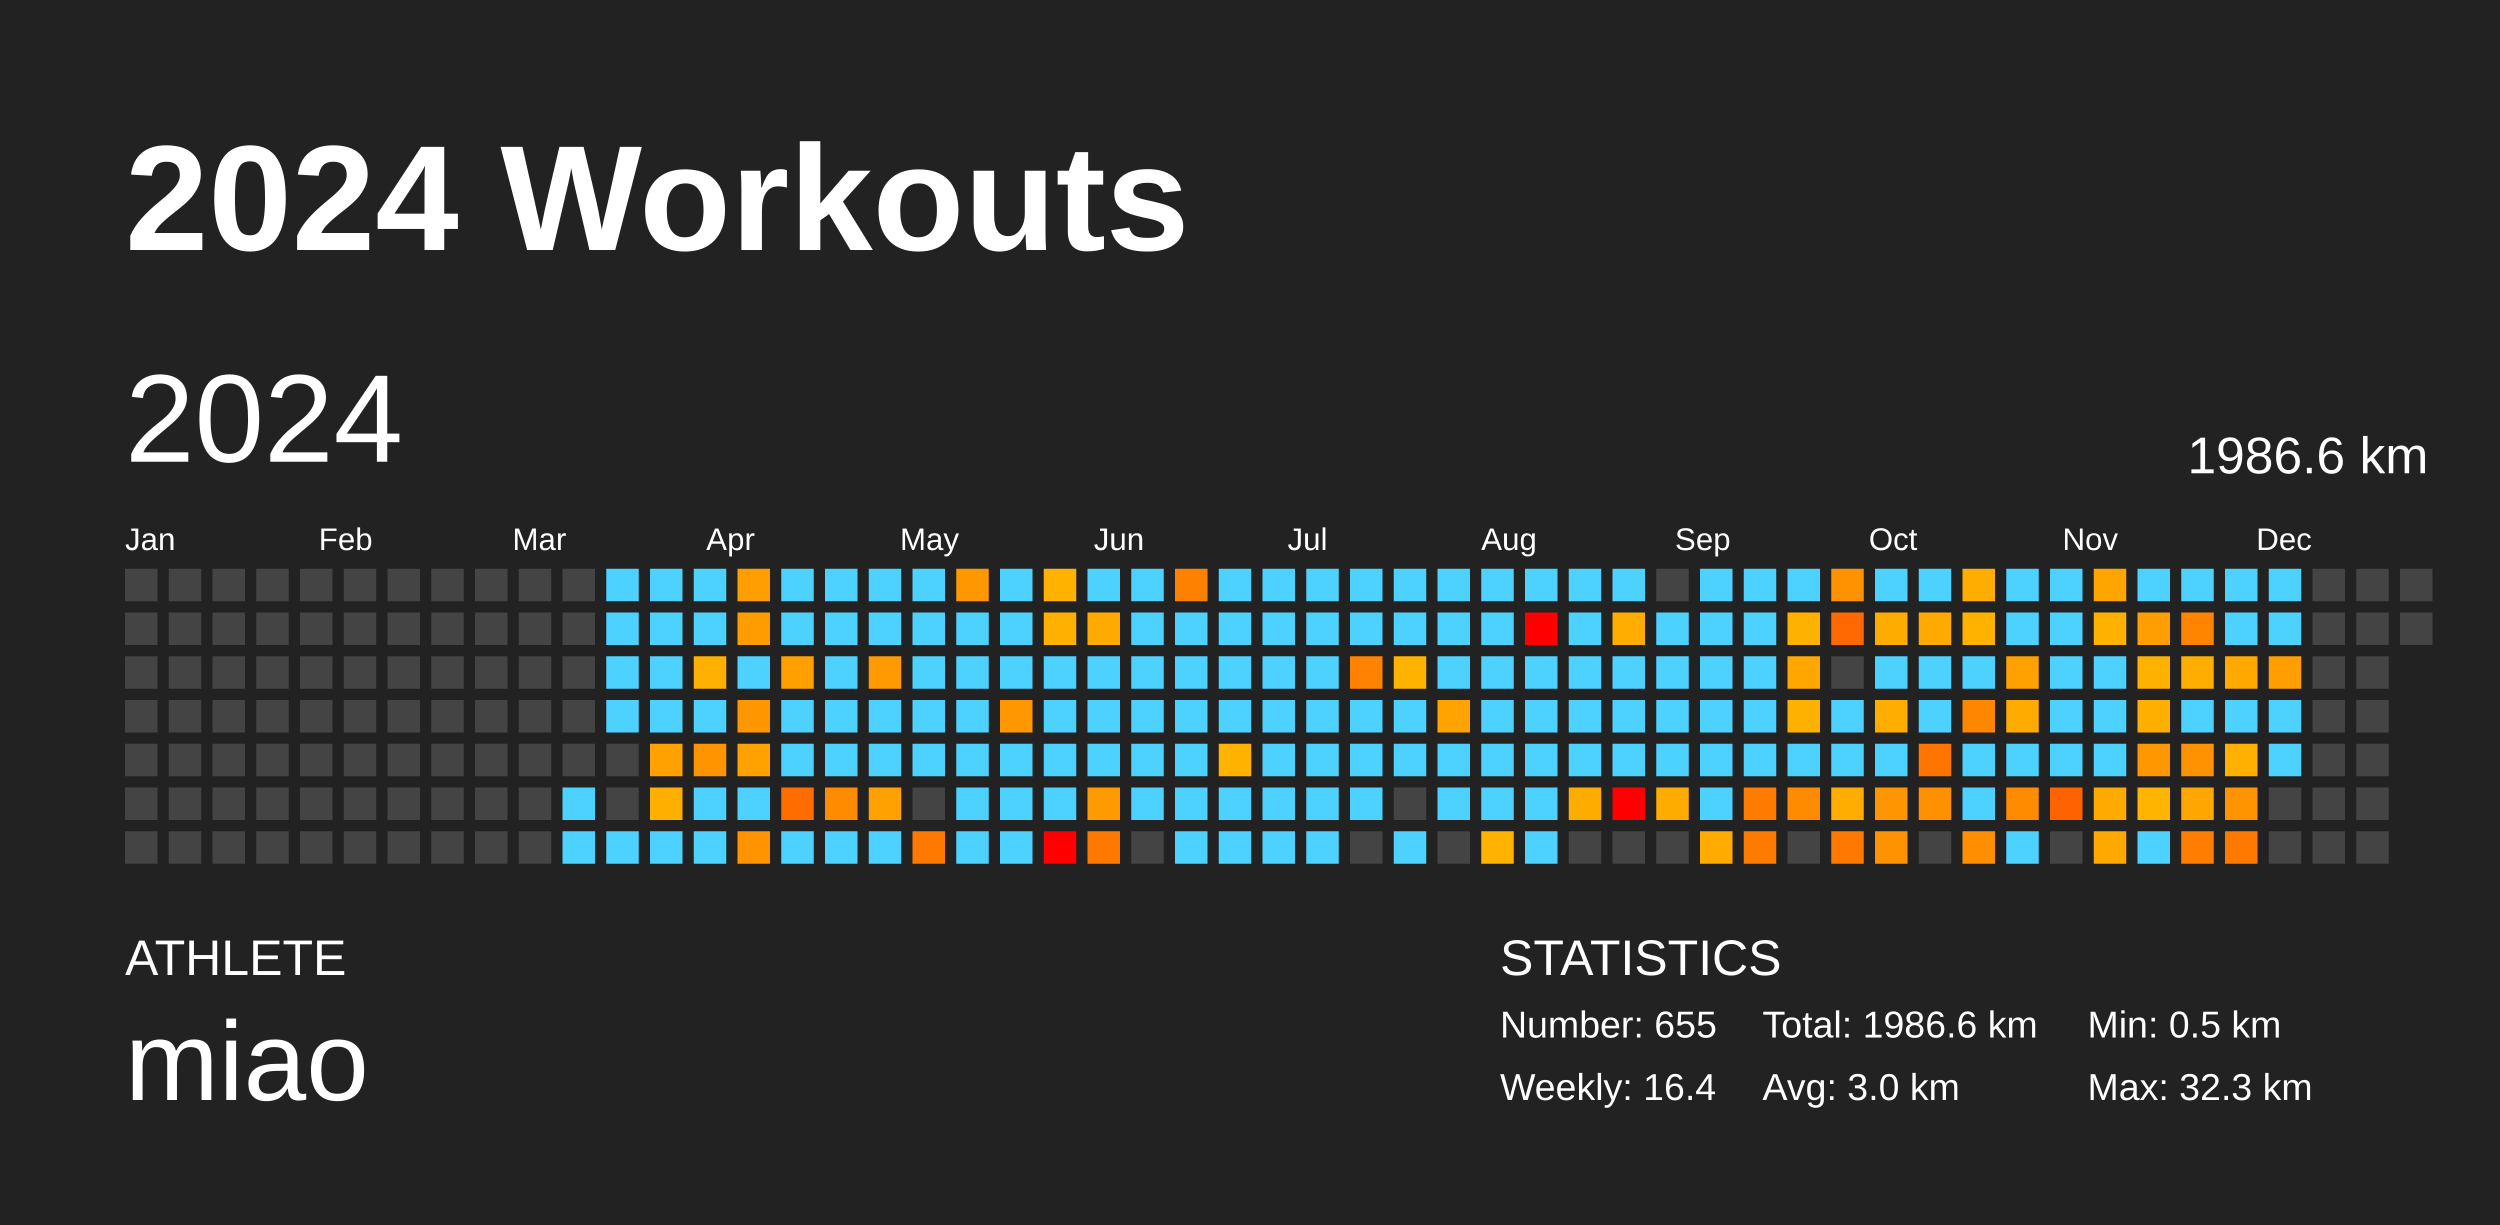
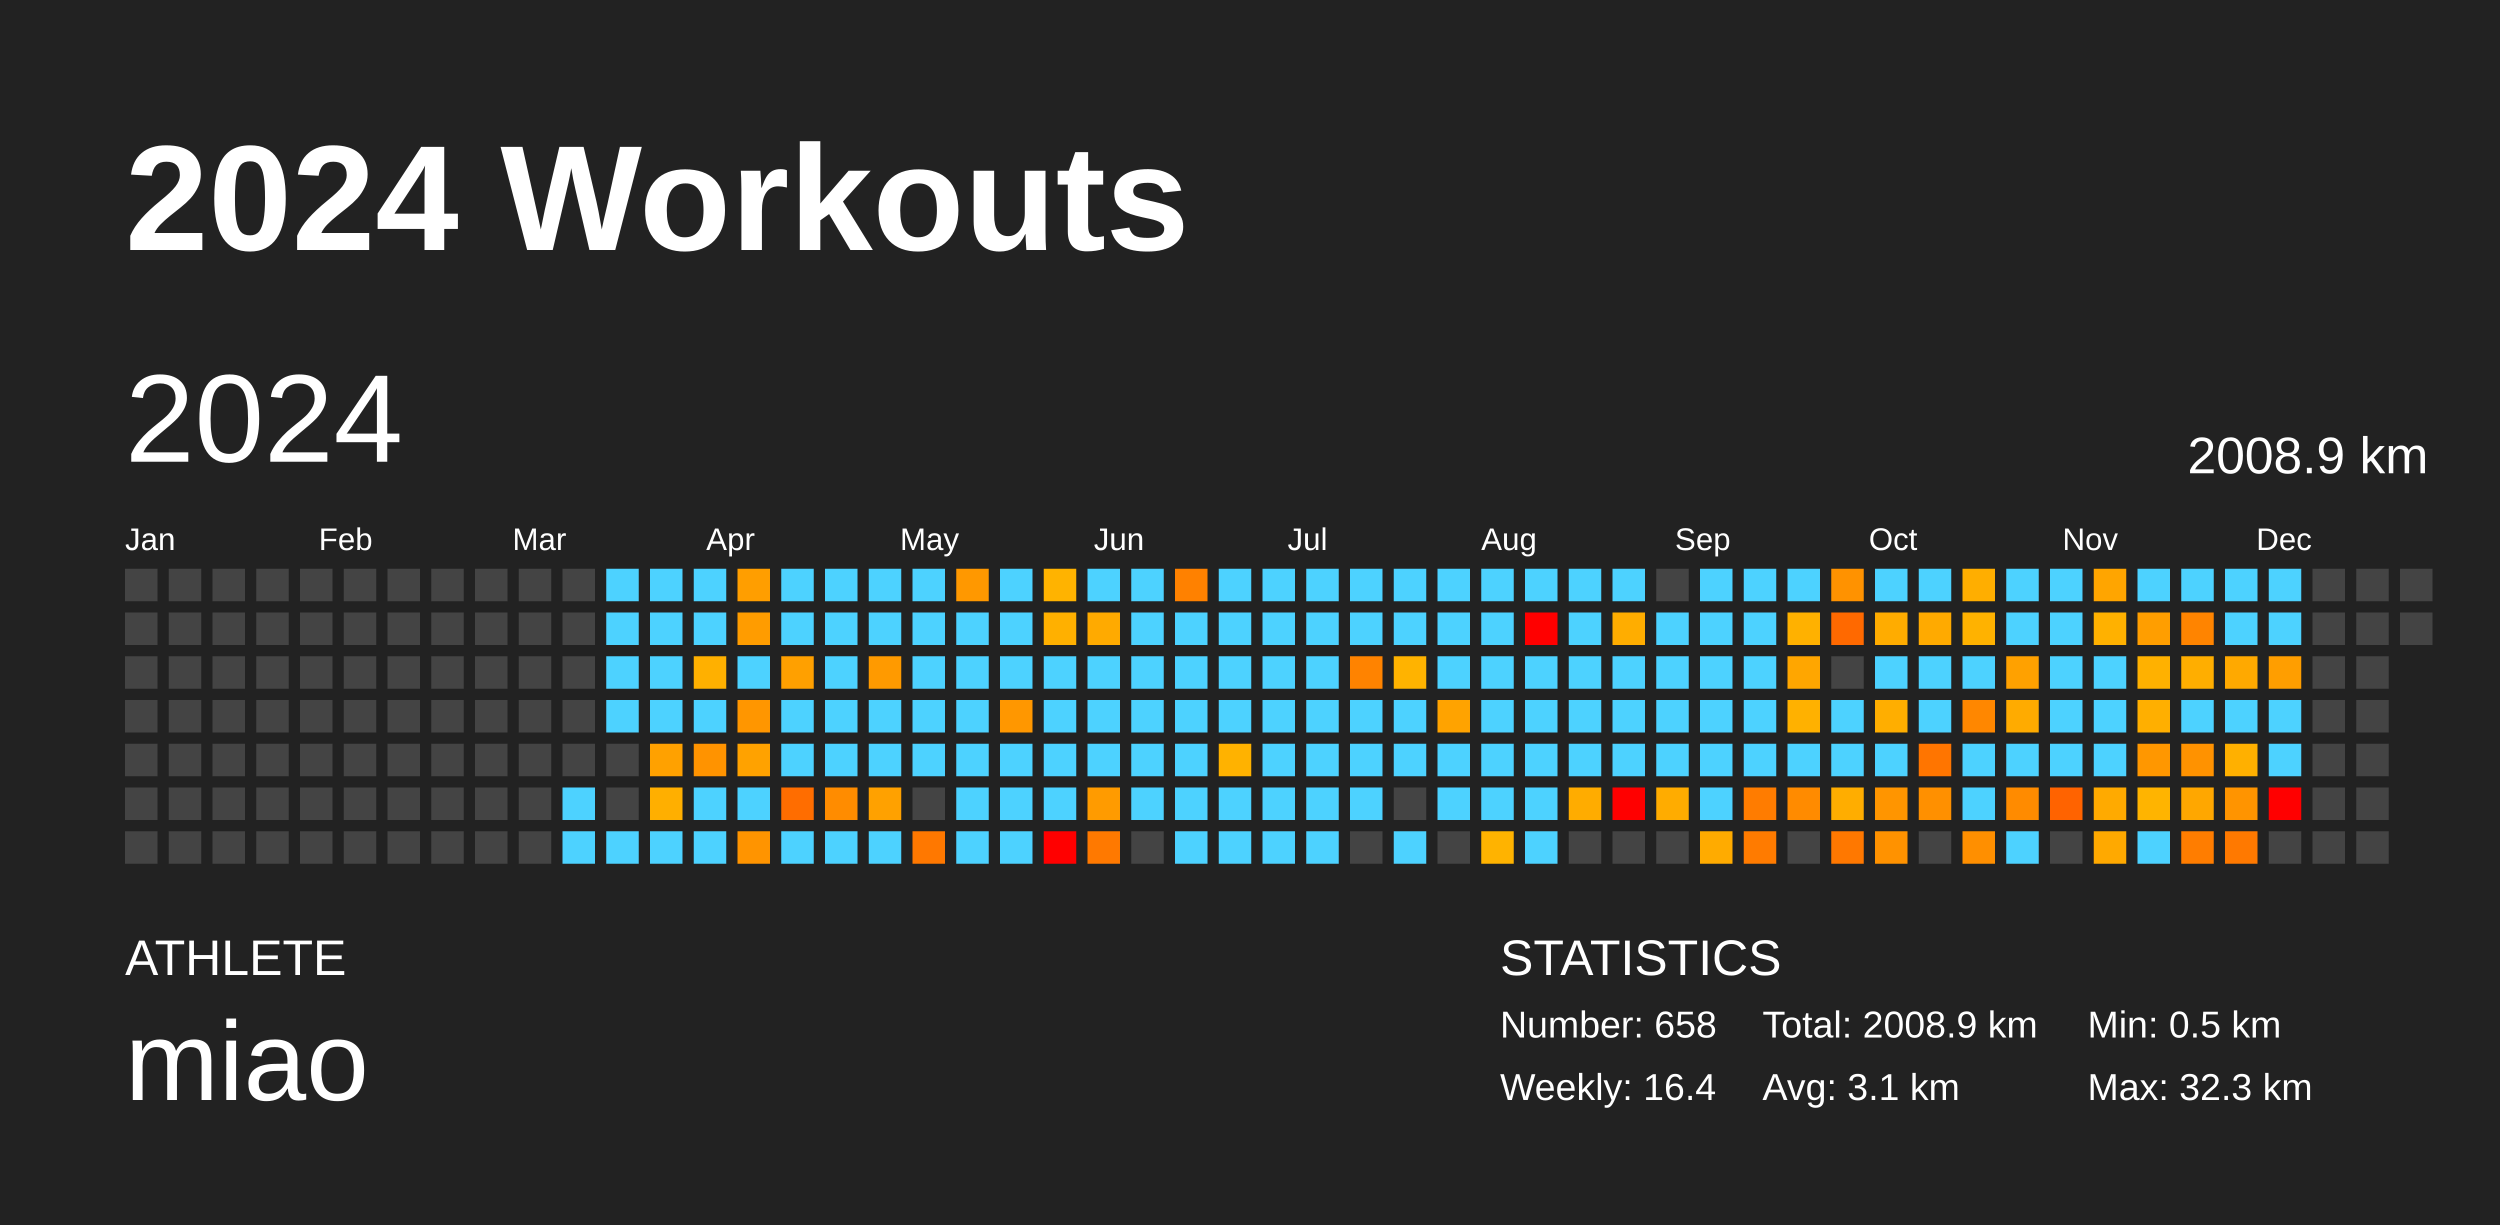
<svg xmlns="http://www.w3.org/2000/svg" baseProfile="full" height="98mm" version="1.1" viewBox="0,0,200,98" width="200mm">
  <defs />
  <rect fill="#222222" height="98" width="200" x="0" y="0" />
  <text fill="#FFFFFF" style="font-size:12px; font-family:Arial; font-weight:bold;" x="10" y="20">2024 Workouts</text>
  <text fill="#FFFFFF" style="font-size:4px; font-family:Arial" x="10" y="78">ATHLETE</text>
  <text fill="#FFFFFF" style="font-size:9px; font-family:Arial" x="10" y="88">miao</text>
  <text fill="#FFFFFF" style="font-size:4px; font-family:Arial" x="120" y="78">STATISTICS</text>
-   <text fill="#FFFFFF" style="font-size:3px; font-family:Arial" x="120" y="83">Number: 655</text>
+   <text fill="#FFFFFF" style="font-size:3px; font-family:Arial" x="120" y="83">Number: 658</text>
  <text fill="#FFFFFF" style="font-size:3px; font-family:Arial" x="120" y="88">Weekly: 16.4</text>
-   <text fill="#FFFFFF" style="font-size:3px; font-family:Arial" x="141" y="83">Total: 1986.6 km</text>
-   <text fill="#FFFFFF" style="font-size:3px; font-family:Arial" x="141" y="88">Avg: 3.0 km</text>
+   <text fill="#FFFFFF" style="font-size:3px; font-family:Arial" x="141" y="83">Total: 2008.9 km</text>
+   <text fill="#FFFFFF" style="font-size:3px; font-family:Arial" x="141" y="88">Avg: 3.1 km</text>
  <text fill="#FFFFFF" style="font-size:3px; font-family:Arial" x="167" y="83">Min: 0.5 km</text>
  <text fill="#FFFFFF" style="font-size:3px; font-family:Arial" x="167" y="88">Max: 32.3 km</text>
  <text dominant-baseline="hanging" fill="#FFFFFF" style="font-size:10.0px; font-family:Arial;" x="10" y="30">2024</text>
-   <text dominant-baseline="hanging" fill="#FFFFFF" style="font-size:4.125px; font-family:Arial;" x="175" y="35">1986.6 km</text>
+   <text dominant-baseline="hanging" fill="#FFFFFF" style="font-size:4.125px; font-family:Arial;" x="175" y="35">2008.9 km</text>
  <text fill="#FFFFFF" style="font-size:2.5px; font-family:Arial" x="10.0" y="44">Jan</text>
  <text fill="#FFFFFF" style="font-size:2.5px; font-family:Arial" x="25.5" y="44">Feb</text>
  <text fill="#FFFFFF" style="font-size:2.5px; font-family:Arial" x="41.0" y="44">Mar</text>
  <text fill="#FFFFFF" style="font-size:2.5px; font-family:Arial" x="56.5" y="44">Apr</text>
  <text fill="#FFFFFF" style="font-size:2.5px; font-family:Arial" x="72.0" y="44">May</text>
  <text fill="#FFFFFF" style="font-size:2.5px; font-family:Arial" x="87.5" y="44">Jun</text>
  <text fill="#FFFFFF" style="font-size:2.5px; font-family:Arial" x="103.0" y="44">Jul</text>
  <text fill="#FFFFFF" style="font-size:2.5px; font-family:Arial" x="118.5" y="44">Aug</text>
  <text fill="#FFFFFF" style="font-size:2.5px; font-family:Arial" x="134.0" y="44">Sep</text>
  <text fill="#FFFFFF" style="font-size:2.5px; font-family:Arial" x="149.5" y="44">Oct</text>
  <text fill="#FFFFFF" style="font-size:2.5px; font-family:Arial" x="165.0" y="44">Nov</text>
  <text fill="#FFFFFF" style="font-size:2.5px; font-family:Arial" x="180.5" y="44">Dec</text>
  <rect fill="#444444" height="2.6" width="2.6" x="10.0" y="45.5" />
  <rect fill="#444444" height="2.6" width="2.6" x="10.0" y="49.0" />
  <rect fill="#444444" height="2.6" width="2.6" x="10.0" y="52.5" />
  <rect fill="#444444" height="2.6" width="2.6" x="10.0" y="56.0" />
  <rect fill="#444444" height="2.6" width="2.6" x="10.0" y="59.5" />
  <rect fill="#444444" height="2.6" width="2.6" x="10.0" y="63.0" />
  <rect fill="#444444" height="2.6" width="2.6" x="10.0" y="66.5" />
  <rect fill="#444444" height="2.6" width="2.6" x="13.5" y="45.5" />
  <rect fill="#444444" height="2.6" width="2.6" x="13.5" y="49.0" />
  <rect fill="#444444" height="2.6" width="2.6" x="13.5" y="52.5" />
  <rect fill="#444444" height="2.6" width="2.6" x="13.5" y="56.0" />
  <rect fill="#444444" height="2.6" width="2.6" x="13.5" y="59.5" />
  <rect fill="#444444" height="2.6" width="2.6" x="13.5" y="63.0" />
  <rect fill="#444444" height="2.6" width="2.6" x="13.5" y="66.5" />
  <rect fill="#444444" height="2.6" width="2.6" x="17.0" y="45.5" />
  <rect fill="#444444" height="2.6" width="2.6" x="17.0" y="49.0" />
  <rect fill="#444444" height="2.6" width="2.6" x="17.0" y="52.5" />
  <rect fill="#444444" height="2.6" width="2.6" x="17.0" y="56.0" />
  <rect fill="#444444" height="2.6" width="2.6" x="17.0" y="59.5" />
  <rect fill="#444444" height="2.6" width="2.6" x="17.0" y="63.0" />
  <rect fill="#444444" height="2.6" width="2.6" x="17.0" y="66.5" />
  <rect fill="#444444" height="2.6" width="2.6" x="20.5" y="45.5" />
  <rect fill="#444444" height="2.6" width="2.6" x="20.5" y="49.0" />
  <rect fill="#444444" height="2.6" width="2.6" x="20.5" y="52.5" />
  <rect fill="#444444" height="2.6" width="2.6" x="20.5" y="56.0" />
  <rect fill="#444444" height="2.6" width="2.6" x="20.5" y="59.5" />
  <rect fill="#444444" height="2.6" width="2.6" x="20.5" y="63.0" />
  <rect fill="#444444" height="2.6" width="2.6" x="20.5" y="66.5" />
  <rect fill="#444444" height="2.6" width="2.6" x="24.0" y="45.5" />
  <rect fill="#444444" height="2.6" width="2.6" x="24.0" y="49.0" />
  <rect fill="#444444" height="2.6" width="2.6" x="24.0" y="52.5" />
  <rect fill="#444444" height="2.6" width="2.6" x="24.0" y="56.0" />
  <rect fill="#444444" height="2.6" width="2.6" x="24.0" y="59.5" />
  <rect fill="#444444" height="2.6" width="2.6" x="24.0" y="63.0" />
  <rect fill="#444444" height="2.6" width="2.6" x="24.0" y="66.5" />
  <rect fill="#444444" height="2.6" width="2.6" x="27.5" y="45.5" />
  <rect fill="#444444" height="2.6" width="2.6" x="27.5" y="49.0" />
  <rect fill="#444444" height="2.6" width="2.6" x="27.5" y="52.5" />
  <rect fill="#444444" height="2.6" width="2.6" x="27.5" y="56.0" />
  <rect fill="#444444" height="2.6" width="2.6" x="27.5" y="59.5" />
  <rect fill="#444444" height="2.6" width="2.6" x="27.5" y="63.0" />
  <rect fill="#444444" height="2.6" width="2.6" x="27.5" y="66.5" />
  <rect fill="#444444" height="2.6" width="2.6" x="31.0" y="45.5" />
  <rect fill="#444444" height="2.6" width="2.6" x="31.0" y="49.0" />
  <rect fill="#444444" height="2.6" width="2.6" x="31.0" y="52.5" />
  <rect fill="#444444" height="2.6" width="2.6" x="31.0" y="56.0" />
  <rect fill="#444444" height="2.6" width="2.6" x="31.0" y="59.5" />
  <rect fill="#444444" height="2.6" width="2.6" x="31.0" y="63.0" />
  <rect fill="#444444" height="2.6" width="2.6" x="31.0" y="66.5" />
  <rect fill="#444444" height="2.6" width="2.6" x="34.5" y="45.5" />
  <rect fill="#444444" height="2.6" width="2.6" x="34.5" y="49.0" />
  <rect fill="#444444" height="2.6" width="2.6" x="34.5" y="52.5" />
  <rect fill="#444444" height="2.6" width="2.6" x="34.5" y="56.0" />
  <rect fill="#444444" height="2.6" width="2.6" x="34.5" y="59.5" />
  <rect fill="#444444" height="2.6" width="2.6" x="34.5" y="63.0" />
  <rect fill="#444444" height="2.6" width="2.6" x="34.5" y="66.5" />
  <rect fill="#444444" height="2.6" width="2.6" x="38.0" y="45.5" />
  <rect fill="#444444" height="2.6" width="2.6" x="38.0" y="49.0" />
  <rect fill="#444444" height="2.6" width="2.6" x="38.0" y="52.5" />
  <rect fill="#444444" height="2.6" width="2.6" x="38.0" y="56.0" />
  <rect fill="#444444" height="2.6" width="2.6" x="38.0" y="59.5" />
  <rect fill="#444444" height="2.6" width="2.6" x="38.0" y="63.0" />
  <rect fill="#444444" height="2.6" width="2.6" x="38.0" y="66.5" />
  <rect fill="#444444" height="2.6" width="2.6" x="41.5" y="45.5" />
  <rect fill="#444444" height="2.6" width="2.6" x="41.5" y="49.0" />
  <rect fill="#444444" height="2.6" width="2.6" x="41.5" y="52.5" />
  <rect fill="#444444" height="2.6" width="2.6" x="41.5" y="56.0" />
  <rect fill="#444444" height="2.6" width="2.6" x="41.5" y="59.5" />
  <rect fill="#444444" height="2.6" width="2.6" x="41.5" y="63.0" />
  <rect fill="#444444" height="2.6" width="2.6" x="41.5" y="66.5" />
  <rect fill="#444444" height="2.6" width="2.6" x="45.0" y="45.5" />
  <rect fill="#444444" height="2.6" width="2.6" x="45.0" y="49.0" />
  <rect fill="#444444" height="2.6" width="2.6" x="45.0" y="52.5" />
  <rect fill="#444444" height="2.6" width="2.6" x="45.0" y="56.0" />
  <rect fill="#444444" height="2.6" width="2.6" x="45.0" y="59.5" />
  <rect fill="#4dd2ff" height="2.6" width="2.6" x="45.0" y="63.0" />
  <rect fill="#4dd2ff" height="2.6" width="2.6" x="45.0" y="66.5" />
  <rect fill="#4dd2ff" height="2.6" width="2.6" x="48.5" y="45.5" />
  <rect fill="#4dd2ff" height="2.6" width="2.6" x="48.5" y="49.0" />
  <rect fill="#4dd2ff" height="2.6" width="2.6" x="48.5" y="52.5" />
  <rect fill="#4dd2ff" height="2.6" width="2.6" x="48.5" y="56.0" />
  <rect fill="#444444" height="2.6" width="2.6" x="48.5" y="59.5" />
  <rect fill="#444444" height="2.6" width="2.6" x="48.5" y="63.0" />
  <rect fill="#4dd2ff" height="2.6" width="2.6" x="48.5" y="66.5" />
  <rect fill="#4dd2ff" height="2.6" width="2.6" x="52.0" y="45.5" />
  <rect fill="#4dd2ff" height="2.6" width="2.6" x="52.0" y="49.0" />
  <rect fill="#4dd2ff" height="2.6" width="2.6" x="52.0" y="52.5" />
  <rect fill="#4dd2ff" height="2.6" width="2.6" x="52.0" y="56.0" />
  <rect fill="#ffa100" height="2.6" width="2.6" x="52.0" y="59.5" />
  <rect fill="#ffaf00" height="2.6" width="2.6" x="52.0" y="63.0" />
  <rect fill="#4dd2ff" height="2.6" width="2.6" x="52.0" y="66.5" />
  <rect fill="#4dd2ff" height="2.6" width="2.6" x="55.5" y="45.5" />
  <rect fill="#4dd2ff" height="2.6" width="2.6" x="55.5" y="49.0" />
  <rect fill="#ffb000" height="2.6" width="2.6" x="55.5" y="52.5" />
  <rect fill="#4dd2ff" height="2.6" width="2.6" x="55.5" y="56.0" />
  <rect fill="#ff9300" height="2.6" width="2.6" x="55.5" y="59.5" />
  <rect fill="#4dd2ff" height="2.6" width="2.6" x="55.5" y="63.0" />
  <rect fill="#4dd2ff" height="2.6" width="2.6" x="55.5" y="66.5" />
  <rect fill="#ff9e00" height="2.6" width="2.6" x="59.0" y="45.5" />
  <rect fill="#ff9c00" height="2.6" width="2.6" x="59.0" y="49.0" />
  <rect fill="#4dd2ff" height="2.6" width="2.6" x="59.0" y="52.5" />
  <rect fill="#ff9600" height="2.6" width="2.6" x="59.0" y="56.0" />
  <rect fill="#ffa200" height="2.6" width="2.6" x="59.0" y="59.5" />
  <rect fill="#4dd2ff" height="2.6" width="2.6" x="59.0" y="63.0" />
  <rect fill="#ff9400" height="2.6" width="2.6" x="59.0" y="66.5" />
  <rect fill="#4dd2ff" height="2.6" width="2.6" x="62.5" y="45.5" />
  <rect fill="#4dd2ff" height="2.6" width="2.6" x="62.5" y="49.0" />
  <rect fill="#ffa000" height="2.6" width="2.6" x="62.5" y="52.5" />
  <rect fill="#4dd2ff" height="2.6" width="2.6" x="62.5" y="56.0" />
  <rect fill="#4dd2ff" height="2.6" width="2.6" x="62.5" y="59.5" />
  <rect fill="#ff6d00" height="2.6" width="2.6" x="62.5" y="63.0" />
  <rect fill="#4dd2ff" height="2.6" width="2.6" x="62.5" y="66.5" />
  <rect fill="#4dd2ff" height="2.6" width="2.6" x="66.0" y="45.5" />
  <rect fill="#4dd2ff" height="2.6" width="2.6" x="66.0" y="49.0" />
  <rect fill="#4dd2ff" height="2.6" width="2.6" x="66.0" y="52.5" />
  <rect fill="#4dd2ff" height="2.6" width="2.6" x="66.0" y="56.0" />
  <rect fill="#4dd2ff" height="2.6" width="2.6" x="66.0" y="59.5" />
  <rect fill="#ff8c00" height="2.6" width="2.6" x="66.0" y="63.0" />
  <rect fill="#4dd2ff" height="2.6" width="2.6" x="66.0" y="66.5" />
  <rect fill="#4dd2ff" height="2.6" width="2.6" x="69.5" y="45.5" />
  <rect fill="#4dd2ff" height="2.6" width="2.6" x="69.5" y="49.0" />
  <rect fill="#ff9a00" height="2.6" width="2.6" x="69.5" y="52.5" />
  <rect fill="#4dd2ff" height="2.6" width="2.6" x="69.5" y="56.0" />
  <rect fill="#4dd2ff" height="2.6" width="2.6" x="69.5" y="59.5" />
  <rect fill="#ffa100" height="2.6" width="2.6" x="69.5" y="63.0" />
  <rect fill="#4dd2ff" height="2.6" width="2.6" x="69.5" y="66.5" />
  <rect fill="#4dd2ff" height="2.6" width="2.6" x="73.0" y="45.5" />
  <rect fill="#4dd2ff" height="2.6" width="2.6" x="73.0" y="49.0" />
  <rect fill="#4dd2ff" height="2.6" width="2.6" x="73.0" y="52.5" />
  <rect fill="#4dd2ff" height="2.6" width="2.6" x="73.0" y="56.0" />
  <rect fill="#4dd2ff" height="2.6" width="2.6" x="73.0" y="59.5" />
  <rect fill="#444444" height="2.6" width="2.6" x="73.0" y="63.0" />
  <rect fill="#ff7800" height="2.6" width="2.6" x="73.0" y="66.5" />
  <rect fill="#ff9800" height="2.6" width="2.6" x="76.5" y="45.5" />
  <rect fill="#4dd2ff" height="2.6" width="2.6" x="76.5" y="49.0" />
  <rect fill="#4dd2ff" height="2.6" width="2.6" x="76.5" y="52.5" />
  <rect fill="#4dd2ff" height="2.6" width="2.6" x="76.5" y="56.0" />
  <rect fill="#4dd2ff" height="2.6" width="2.6" x="76.5" y="59.5" />
  <rect fill="#4dd2ff" height="2.6" width="2.6" x="76.5" y="63.0" />
  <rect fill="#4dd2ff" height="2.6" width="2.6" x="76.5" y="66.5" />
  <rect fill="#4dd2ff" height="2.6" width="2.6" x="80.0" y="45.5" />
  <rect fill="#4dd2ff" height="2.6" width="2.6" x="80.0" y="49.0" />
  <rect fill="#4dd2ff" height="2.6" width="2.6" x="80.0" y="52.5" />
  <rect fill="#ff9700" height="2.6" width="2.6" x="80.0" y="56.0" />
  <rect fill="#4dd2ff" height="2.6" width="2.6" x="80.0" y="59.5" />
  <rect fill="#4dd2ff" height="2.6" width="2.6" x="80.0" y="63.0" />
  <rect fill="#4dd2ff" height="2.6" width="2.6" x="80.0" y="66.5" />
  <rect fill="#ffb300" height="2.6" width="2.6" x="83.5" y="45.5" />
  <rect fill="#ffb000" height="2.6" width="2.6" x="83.5" y="49.0" />
  <rect fill="#4dd2ff" height="2.6" width="2.6" x="83.5" y="52.5" />
  <rect fill="#4dd2ff" height="2.6" width="2.6" x="83.5" y="56.0" />
  <rect fill="#4dd2ff" height="2.6" width="2.6" x="83.5" y="59.5" />
  <rect fill="#4dd2ff" height="2.6" width="2.6" x="83.5" y="63.0" />
  <rect fill="red" height="2.6" width="2.6" x="83.5" y="66.5" />
  <rect fill="#4dd2ff" height="2.6" width="2.6" x="87.0" y="45.5" />
  <rect fill="#ffaa00" height="2.6" width="2.6" x="87.0" y="49.0" />
  <rect fill="#4dd2ff" height="2.6" width="2.6" x="87.0" y="52.5" />
  <rect fill="#4dd2ff" height="2.6" width="2.6" x="87.0" y="56.0" />
  <rect fill="#4dd2ff" height="2.6" width="2.6" x="87.0" y="59.5" />
  <rect fill="#ff9b00" height="2.6" width="2.6" x="87.0" y="63.0" />
  <rect fill="#ff7900" height="2.6" width="2.6" x="87.0" y="66.5" />
  <rect fill="#4dd2ff" height="2.6" width="2.6" x="90.5" y="45.5" />
  <rect fill="#4dd2ff" height="2.6" width="2.6" x="90.5" y="49.0" />
  <rect fill="#4dd2ff" height="2.6" width="2.6" x="90.5" y="52.5" />
  <rect fill="#4dd2ff" height="2.6" width="2.6" x="90.5" y="56.0" />
  <rect fill="#4dd2ff" height="2.6" width="2.6" x="90.5" y="59.5" />
  <rect fill="#4dd2ff" height="2.6" width="2.6" x="90.5" y="63.0" />
  <rect fill="#444444" height="2.6" width="2.6" x="90.5" y="66.5" />
  <rect fill="#ff8100" height="2.6" width="2.6" x="94.0" y="45.5" />
  <rect fill="#4dd2ff" height="2.6" width="2.6" x="94.0" y="49.0" />
  <rect fill="#4dd2ff" height="2.6" width="2.6" x="94.0" y="52.5" />
  <rect fill="#4dd2ff" height="2.6" width="2.6" x="94.0" y="56.0" />
  <rect fill="#4dd2ff" height="2.6" width="2.6" x="94.0" y="59.5" />
  <rect fill="#4dd2ff" height="2.6" width="2.6" x="94.0" y="63.0" />
  <rect fill="#4dd2ff" height="2.6" width="2.6" x="94.0" y="66.5" />
  <rect fill="#4dd2ff" height="2.6" width="2.6" x="97.5" y="45.5" />
  <rect fill="#4dd2ff" height="2.6" width="2.6" x="97.5" y="49.0" />
  <rect fill="#4dd2ff" height="2.6" width="2.6" x="97.5" y="52.5" />
  <rect fill="#4dd2ff" height="2.6" width="2.6" x="97.5" y="56.0" />
  <rect fill="#ffb200" height="2.6" width="2.6" x="97.5" y="59.5" />
  <rect fill="#4dd2ff" height="2.6" width="2.6" x="97.5" y="63.0" />
  <rect fill="#4dd2ff" height="2.6" width="2.6" x="97.5" y="66.5" />
  <rect fill="#4dd2ff" height="2.6" width="2.6" x="101.0" y="45.5" />
  <rect fill="#4dd2ff" height="2.6" width="2.6" x="101.0" y="49.0" />
  <rect fill="#4dd2ff" height="2.6" width="2.6" x="101.0" y="52.5" />
  <rect fill="#4dd2ff" height="2.6" width="2.6" x="101.0" y="56.0" />
  <rect fill="#4dd2ff" height="2.6" width="2.6" x="101.0" y="59.5" />
  <rect fill="#4dd2ff" height="2.6" width="2.6" x="101.0" y="63.0" />
  <rect fill="#4dd2ff" height="2.6" width="2.6" x="101.0" y="66.5" />
  <rect fill="#4dd2ff" height="2.6" width="2.6" x="104.5" y="45.5" />
  <rect fill="#4dd2ff" height="2.6" width="2.6" x="104.5" y="49.0" />
  <rect fill="#4dd2ff" height="2.6" width="2.6" x="104.5" y="52.5" />
  <rect fill="#4dd2ff" height="2.6" width="2.6" x="104.5" y="56.0" />
  <rect fill="#4dd2ff" height="2.6" width="2.6" x="104.5" y="59.5" />
  <rect fill="#4dd2ff" height="2.6" width="2.6" x="104.5" y="63.0" />
  <rect fill="#4dd2ff" height="2.6" width="2.6" x="104.5" y="66.5" />
  <rect fill="#4dd2ff" height="2.6" width="2.6" x="108.0" y="45.5" />
  <rect fill="#4dd2ff" height="2.6" width="2.6" x="108.0" y="49.0" />
  <rect fill="#ff8300" height="2.6" width="2.6" x="108.0" y="52.5" />
  <rect fill="#4dd2ff" height="2.6" width="2.6" x="108.0" y="56.0" />
  <rect fill="#4dd2ff" height="2.6" width="2.6" x="108.0" y="59.5" />
  <rect fill="#4dd2ff" height="2.6" width="2.6" x="108.0" y="63.0" />
  <rect fill="#444444" height="2.6" width="2.6" x="108.0" y="66.5" />
  <rect fill="#4dd2ff" height="2.6" width="2.6" x="111.5" y="45.5" />
  <rect fill="#4dd2ff" height="2.6" width="2.6" x="111.5" y="49.0" />
  <rect fill="#ffb300" height="2.6" width="2.6" x="111.5" y="52.5" />
  <rect fill="#4dd2ff" height="2.6" width="2.6" x="111.5" y="56.0" />
  <rect fill="#4dd2ff" height="2.6" width="2.6" x="111.5" y="59.5" />
  <rect fill="#444444" height="2.6" width="2.6" x="111.5" y="63.0" />
  <rect fill="#4dd2ff" height="2.6" width="2.6" x="111.5" y="66.5" />
  <rect fill="#4dd2ff" height="2.6" width="2.6" x="115.0" y="45.5" />
  <rect fill="#4dd2ff" height="2.6" width="2.6" x="115.0" y="49.0" />
  <rect fill="#4dd2ff" height="2.6" width="2.6" x="115.0" y="52.5" />
  <rect fill="#ffa300" height="2.6" width="2.6" x="115.0" y="56.0" />
  <rect fill="#4dd2ff" height="2.6" width="2.6" x="115.0" y="59.5" />
  <rect fill="#4dd2ff" height="2.6" width="2.6" x="115.0" y="63.0" />
  <rect fill="#444444" height="2.6" width="2.6" x="115.0" y="66.5" />
  <rect fill="#4dd2ff" height="2.6" width="2.6" x="118.5" y="45.5" />
  <rect fill="#4dd2ff" height="2.6" width="2.6" x="118.5" y="49.0" />
  <rect fill="#4dd2ff" height="2.6" width="2.6" x="118.5" y="52.5" />
  <rect fill="#4dd2ff" height="2.6" width="2.6" x="118.5" y="56.0" />
  <rect fill="#4dd2ff" height="2.6" width="2.6" x="118.5" y="59.5" />
  <rect fill="#4dd2ff" height="2.6" width="2.6" x="118.5" y="63.0" />
  <rect fill="#ffb300" height="2.6" width="2.6" x="118.5" y="66.5" />
  <rect fill="#4dd2ff" height="2.6" width="2.6" x="122.0" y="45.5" />
  <rect fill="red" height="2.6" width="2.6" x="122.0" y="49.0" />
  <rect fill="#4dd2ff" height="2.6" width="2.6" x="122.0" y="52.5" />
  <rect fill="#4dd2ff" height="2.6" width="2.6" x="122.0" y="56.0" />
  <rect fill="#4dd2ff" height="2.6" width="2.6" x="122.0" y="59.5" />
  <rect fill="#4dd2ff" height="2.6" width="2.6" x="122.0" y="63.0" />
  <rect fill="#4dd2ff" height="2.6" width="2.6" x="122.0" y="66.5" />
  <rect fill="#4dd2ff" height="2.6" width="2.6" x="125.5" y="45.5" />
  <rect fill="#4dd2ff" height="2.6" width="2.6" x="125.5" y="49.0" />
  <rect fill="#4dd2ff" height="2.6" width="2.6" x="125.5" y="52.5" />
  <rect fill="#4dd2ff" height="2.6" width="2.6" x="125.5" y="56.0" />
  <rect fill="#4dd2ff" height="2.6" width="2.6" x="125.5" y="59.5" />
  <rect fill="#ffac00" height="2.6" width="2.6" x="125.5" y="63.0" />
  <rect fill="#444444" height="2.6" width="2.6" x="125.5" y="66.5" />
  <rect fill="#4dd2ff" height="2.6" width="2.6" x="129.0" y="45.5" />
  <rect fill="#ffad00" height="2.6" width="2.6" x="129.0" y="49.0" />
  <rect fill="#4dd2ff" height="2.6" width="2.6" x="129.0" y="52.5" />
  <rect fill="#4dd2ff" height="2.6" width="2.6" x="129.0" y="56.0" />
  <rect fill="#4dd2ff" height="2.6" width="2.6" x="129.0" y="59.5" />
  <rect fill="red" height="2.6" width="2.6" x="129.0" y="63.0" />
  <rect fill="#444444" height="2.6" width="2.6" x="129.0" y="66.5" />
  <rect fill="#444444" height="2.6" width="2.6" x="132.5" y="45.5" />
  <rect fill="#4dd2ff" height="2.6" width="2.6" x="132.5" y="49.0" />
  <rect fill="#4dd2ff" height="2.6" width="2.6" x="132.5" y="52.5" />
  <rect fill="#4dd2ff" height="2.6" width="2.6" x="132.5" y="56.0" />
  <rect fill="#4dd2ff" height="2.6" width="2.6" x="132.5" y="59.5" />
  <rect fill="#ffac00" height="2.6" width="2.6" x="132.5" y="63.0" />
  <rect fill="#444444" height="2.6" width="2.6" x="132.5" y="66.5" />
  <rect fill="#4dd2ff" height="2.6" width="2.6" x="136.0" y="45.5" />
  <rect fill="#4dd2ff" height="2.6" width="2.6" x="136.0" y="49.0" />
  <rect fill="#4dd2ff" height="2.6" width="2.6" x="136.0" y="52.5" />
  <rect fill="#4dd2ff" height="2.6" width="2.6" x="136.0" y="56.0" />
  <rect fill="#4dd2ff" height="2.6" width="2.6" x="136.0" y="59.5" />
  <rect fill="#4dd2ff" height="2.6" width="2.6" x="136.0" y="63.0" />
  <rect fill="#ffab00" height="2.6" width="2.6" x="136.0" y="66.5" />
  <rect fill="#4dd2ff" height="2.6" width="2.6" x="139.5" y="45.5" />
  <rect fill="#4dd2ff" height="2.6" width="2.6" x="139.5" y="49.0" />
  <rect fill="#4dd2ff" height="2.6" width="2.6" x="139.5" y="52.5" />
  <rect fill="#4dd2ff" height="2.6" width="2.6" x="139.5" y="56.0" />
  <rect fill="#4dd2ff" height="2.6" width="2.6" x="139.5" y="59.5" />
  <rect fill="#ff7c00" height="2.6" width="2.6" x="139.5" y="63.0" />
  <rect fill="#ff7b00" height="2.6" width="2.6" x="139.5" y="66.5" />
  <rect fill="#4dd2ff" height="2.6" width="2.6" x="143.0" y="45.5" />
  <rect fill="#ffb100" height="2.6" width="2.6" x="143.0" y="49.0" />
  <rect fill="#ffa600" height="2.6" width="2.6" x="143.0" y="52.5" />
  <rect fill="#ffb100" height="2.6" width="2.6" x="143.0" y="56.0" />
  <rect fill="#4dd2ff" height="2.6" width="2.6" x="143.0" y="59.5" />
  <rect fill="#ff8b00" height="2.6" width="2.6" x="143.0" y="63.0" />
  <rect fill="#444444" height="2.6" width="2.6" x="143.0" y="66.5" />
  <rect fill="#ff9200" height="2.6" width="2.6" x="146.5" y="45.5" />
  <rect fill="#ff6900" height="2.6" width="2.6" x="146.5" y="49.0" />
  <rect fill="#444444" height="2.6" width="2.6" x="146.5" y="52.5" />
  <rect fill="#4dd2ff" height="2.6" width="2.6" x="146.5" y="56.0" />
  <rect fill="#4dd2ff" height="2.6" width="2.6" x="146.5" y="59.5" />
  <rect fill="#ffad00" height="2.6" width="2.6" x="146.5" y="63.0" />
  <rect fill="#ff7800" height="2.6" width="2.6" x="146.5" y="66.5" />
  <rect fill="#4dd2ff" height="2.6" width="2.6" x="150.0" y="45.5" />
  <rect fill="#ffac00" height="2.6" width="2.6" x="150.0" y="49.0" />
  <rect fill="#4dd2ff" height="2.6" width="2.6" x="150.0" y="52.5" />
  <rect fill="#ffae00" height="2.6" width="2.6" x="150.0" y="56.0" />
  <rect fill="#4dd2ff" height="2.6" width="2.6" x="150.0" y="59.5" />
  <rect fill="#ff9500" height="2.6" width="2.6" x="150.0" y="63.0" />
  <rect fill="#ff9200" height="2.6" width="2.6" x="150.0" y="66.5" />
  <rect fill="#4dd2ff" height="2.6" width="2.6" x="153.5" y="45.5" />
  <rect fill="#ffaa00" height="2.6" width="2.6" x="153.5" y="49.0" />
  <rect fill="#4dd2ff" height="2.6" width="2.6" x="153.5" y="52.5" />
  <rect fill="#4dd2ff" height="2.6" width="2.6" x="153.5" y="56.0" />
  <rect fill="#ff7500" height="2.6" width="2.6" x="153.5" y="59.5" />
  <rect fill="#ff9000" height="2.6" width="2.6" x="153.5" y="63.0" />
  <rect fill="#444444" height="2.6" width="2.6" x="153.5" y="66.5" />
  <rect fill="#ffae00" height="2.6" width="2.6" x="157.0" y="45.5" />
  <rect fill="#ffb200" height="2.6" width="2.6" x="157.0" y="49.0" />
  <rect fill="#4dd2ff" height="2.6" width="2.6" x="157.0" y="52.5" />
  <rect fill="#ff8700" height="2.6" width="2.6" x="157.0" y="56.0" />
  <rect fill="#4dd2ff" height="2.6" width="2.6" x="157.0" y="59.5" />
  <rect fill="#4dd2ff" height="2.6" width="2.6" x="157.0" y="63.0" />
  <rect fill="#ff8f00" height="2.6" width="2.6" x="157.0" y="66.5" />
  <rect fill="#4dd2ff" height="2.6" width="2.6" x="160.5" y="45.5" />
  <rect fill="#4dd2ff" height="2.6" width="2.6" x="160.5" y="49.0" />
  <rect fill="#ffa100" height="2.6" width="2.6" x="160.5" y="52.5" />
  <rect fill="#ffab00" height="2.6" width="2.6" x="160.5" y="56.0" />
  <rect fill="#4dd2ff" height="2.6" width="2.6" x="160.5" y="59.5" />
  <rect fill="#ff8b00" height="2.6" width="2.6" x="160.5" y="63.0" />
  <rect fill="#4dd2ff" height="2.6" width="2.6" x="160.5" y="66.5" />
  <rect fill="#4dd2ff" height="2.6" width="2.6" x="164.0" y="45.5" />
  <rect fill="#4dd2ff" height="2.6" width="2.6" x="164.0" y="49.0" />
  <rect fill="#4dd2ff" height="2.6" width="2.6" x="164.0" y="52.5" />
  <rect fill="#4dd2ff" height="2.6" width="2.6" x="164.0" y="56.0" />
  <rect fill="#4dd2ff" height="2.6" width="2.6" x="164.0" y="59.5" />
  <rect fill="#ff6300" height="2.6" width="2.6" x="164.0" y="63.0" />
  <rect fill="#444444" height="2.6" width="2.6" x="164.0" y="66.5" />
  <rect fill="#ffa500" height="2.6" width="2.6" x="167.5" y="45.5" />
  <rect fill="#ffb100" height="2.6" width="2.6" x="167.5" y="49.0" />
  <rect fill="#4dd2ff" height="2.6" width="2.6" x="167.5" y="52.5" />
  <rect fill="#4dd2ff" height="2.6" width="2.6" x="167.5" y="56.0" />
  <rect fill="#4dd2ff" height="2.6" width="2.6" x="167.5" y="59.5" />
  <rect fill="#ffaa00" height="2.6" width="2.6" x="167.5" y="63.0" />
  <rect fill="#ffa900" height="2.6" width="2.6" x="167.5" y="66.5" />
  <rect fill="#4dd2ff" height="2.6" width="2.6" x="171.0" y="45.5" />
  <rect fill="#ff9e00" height="2.6" width="2.6" x="171.0" y="49.0" />
  <rect fill="#ffb100" height="2.6" width="2.6" x="171.0" y="52.5" />
  <rect fill="#ffaf00" height="2.6" width="2.6" x="171.0" y="56.0" />
  <rect fill="#ff9700" height="2.6" width="2.6" x="171.0" y="59.5" />
  <rect fill="#ffb400" height="2.6" width="2.6" x="171.0" y="63.0" />
  <rect fill="#4dd2ff" height="2.6" width="2.6" x="171.0" y="66.5" />
  <rect fill="#4dd2ff" height="2.6" width="2.6" x="174.5" y="45.5" />
  <rect fill="#ff8400" height="2.6" width="2.6" x="174.5" y="49.0" />
  <rect fill="#ffae00" height="2.6" width="2.6" x="174.5" y="52.5" />
  <rect fill="#4dd2ff" height="2.6" width="2.6" x="174.5" y="56.0" />
  <rect fill="#ff9200" height="2.6" width="2.6" x="174.5" y="59.5" />
  <rect fill="#ffa700" height="2.6" width="2.6" x="174.5" y="63.0" />
  <rect fill="#ff7d00" height="2.6" width="2.6" x="174.5" y="66.5" />
  <rect fill="#4dd2ff" height="2.6" width="2.6" x="178.0" y="45.5" />
  <rect fill="#4dd2ff" height="2.6" width="2.6" x="178.0" y="49.0" />
  <rect fill="#ffa900" height="2.6" width="2.6" x="178.0" y="52.5" />
  <rect fill="#4dd2ff" height="2.6" width="2.6" x="178.0" y="56.0" />
  <rect fill="#ffb000" height="2.6" width="2.6" x="178.0" y="59.5" />
  <rect fill="#ff9400" height="2.6" width="2.6" x="178.0" y="63.0" />
  <rect fill="#ff7900" height="2.6" width="2.6" x="178.0" y="66.5" />
  <rect fill="#4dd2ff" height="2.6" width="2.6" x="181.5" y="45.5" />
  <rect fill="#4dd2ff" height="2.6" width="2.6" x="181.5" y="49.0" />
  <rect fill="#ff9e00" height="2.6" width="2.6" x="181.5" y="52.5" />
  <rect fill="#4dd2ff" height="2.6" width="2.6" x="181.5" y="56.0" />
  <rect fill="#4dd2ff" height="2.6" width="2.6" x="181.5" y="59.5" />
-   <rect fill="#444444" height="2.6" width="2.6" x="181.5" y="63.0" />
+   <rect fill="red" height="2.6" width="2.6" x="181.5" y="63.0" />
  <rect fill="#444444" height="2.6" width="2.6" x="181.5" y="66.5" />
  <rect fill="#444444" height="2.6" width="2.6" x="185.0" y="45.5" />
  <rect fill="#444444" height="2.6" width="2.6" x="185.0" y="49.0" />
  <rect fill="#444444" height="2.6" width="2.6" x="185.0" y="52.5" />
  <rect fill="#444444" height="2.6" width="2.6" x="185.0" y="56.0" />
  <rect fill="#444444" height="2.6" width="2.6" x="185.0" y="59.5" />
  <rect fill="#444444" height="2.6" width="2.6" x="185.0" y="63.0" />
  <rect fill="#444444" height="2.6" width="2.6" x="185.0" y="66.5" />
  <rect fill="#444444" height="2.6" width="2.6" x="188.5" y="45.5" />
  <rect fill="#444444" height="2.6" width="2.6" x="188.5" y="49.0" />
  <rect fill="#444444" height="2.6" width="2.6" x="188.5" y="52.5" />
  <rect fill="#444444" height="2.6" width="2.6" x="188.5" y="56.0" />
  <rect fill="#444444" height="2.6" width="2.6" x="188.5" y="59.5" />
  <rect fill="#444444" height="2.6" width="2.6" x="188.5" y="63.0" />
  <rect fill="#444444" height="2.6" width="2.6" x="188.5" y="66.5" />
  <rect fill="#444444" height="2.6" width="2.6" x="192.0" y="45.5" />
  <rect fill="#444444" height="2.6" width="2.6" x="192.0" y="49.0" />
</svg>
